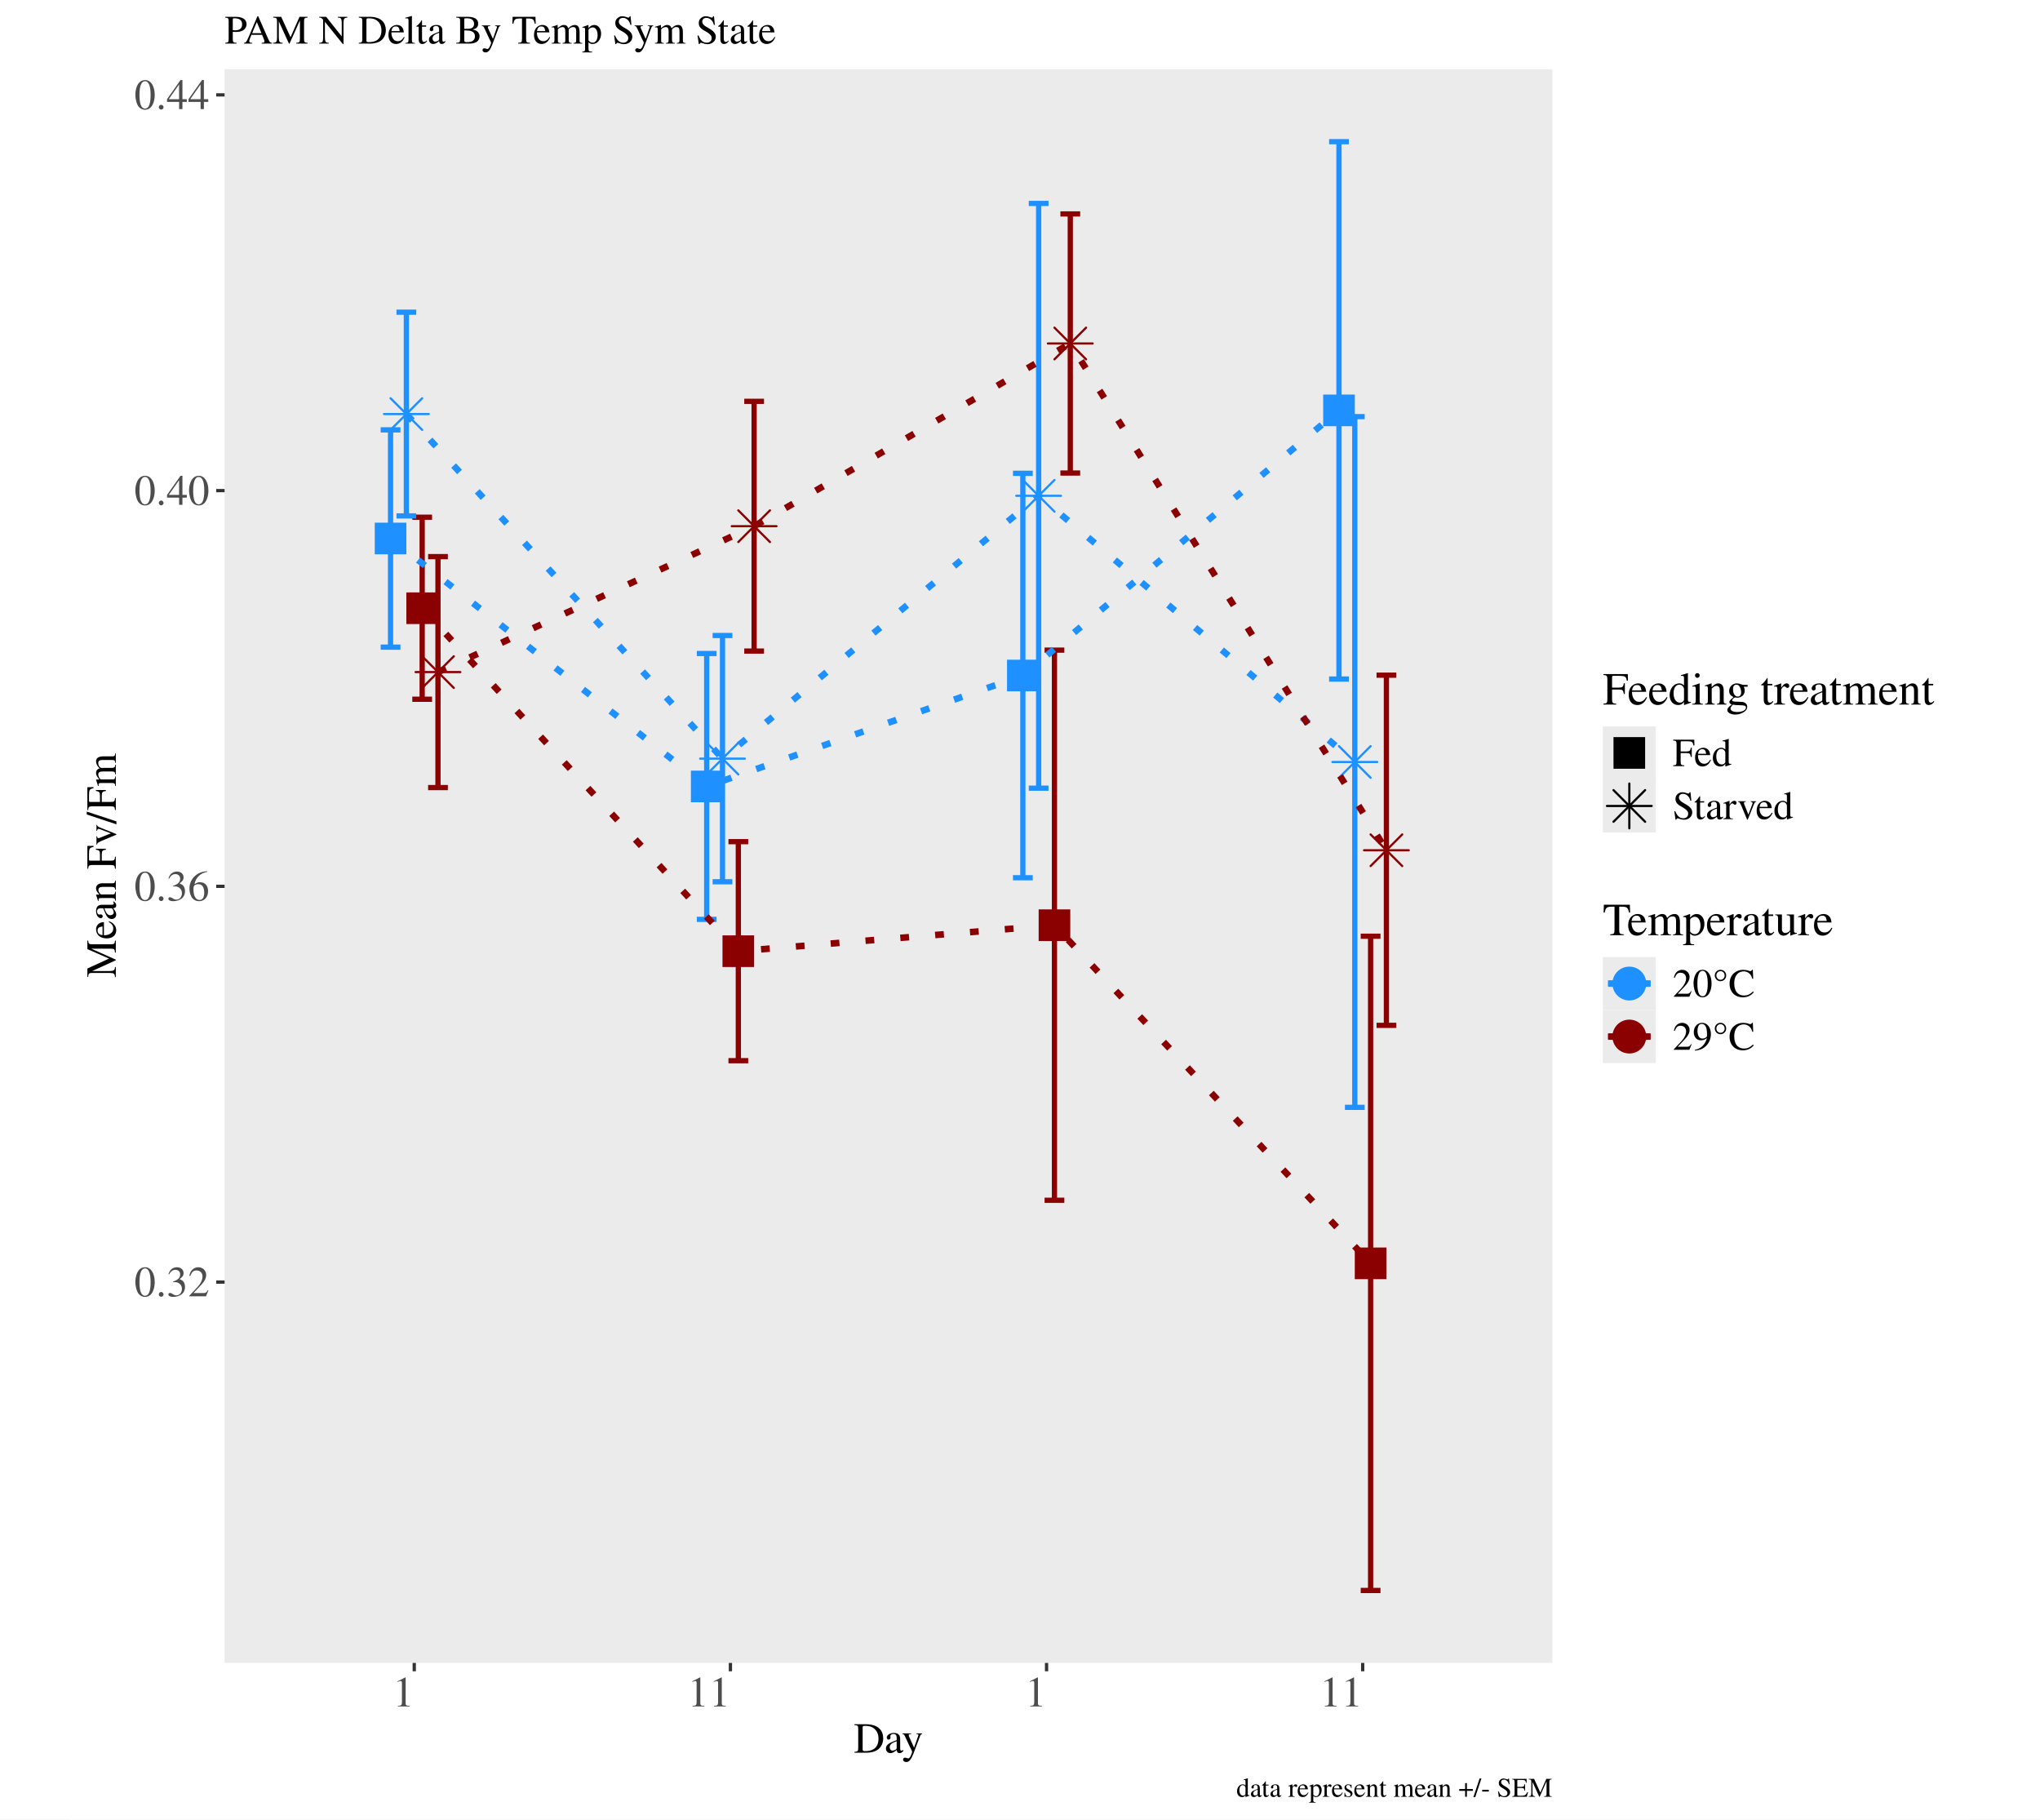
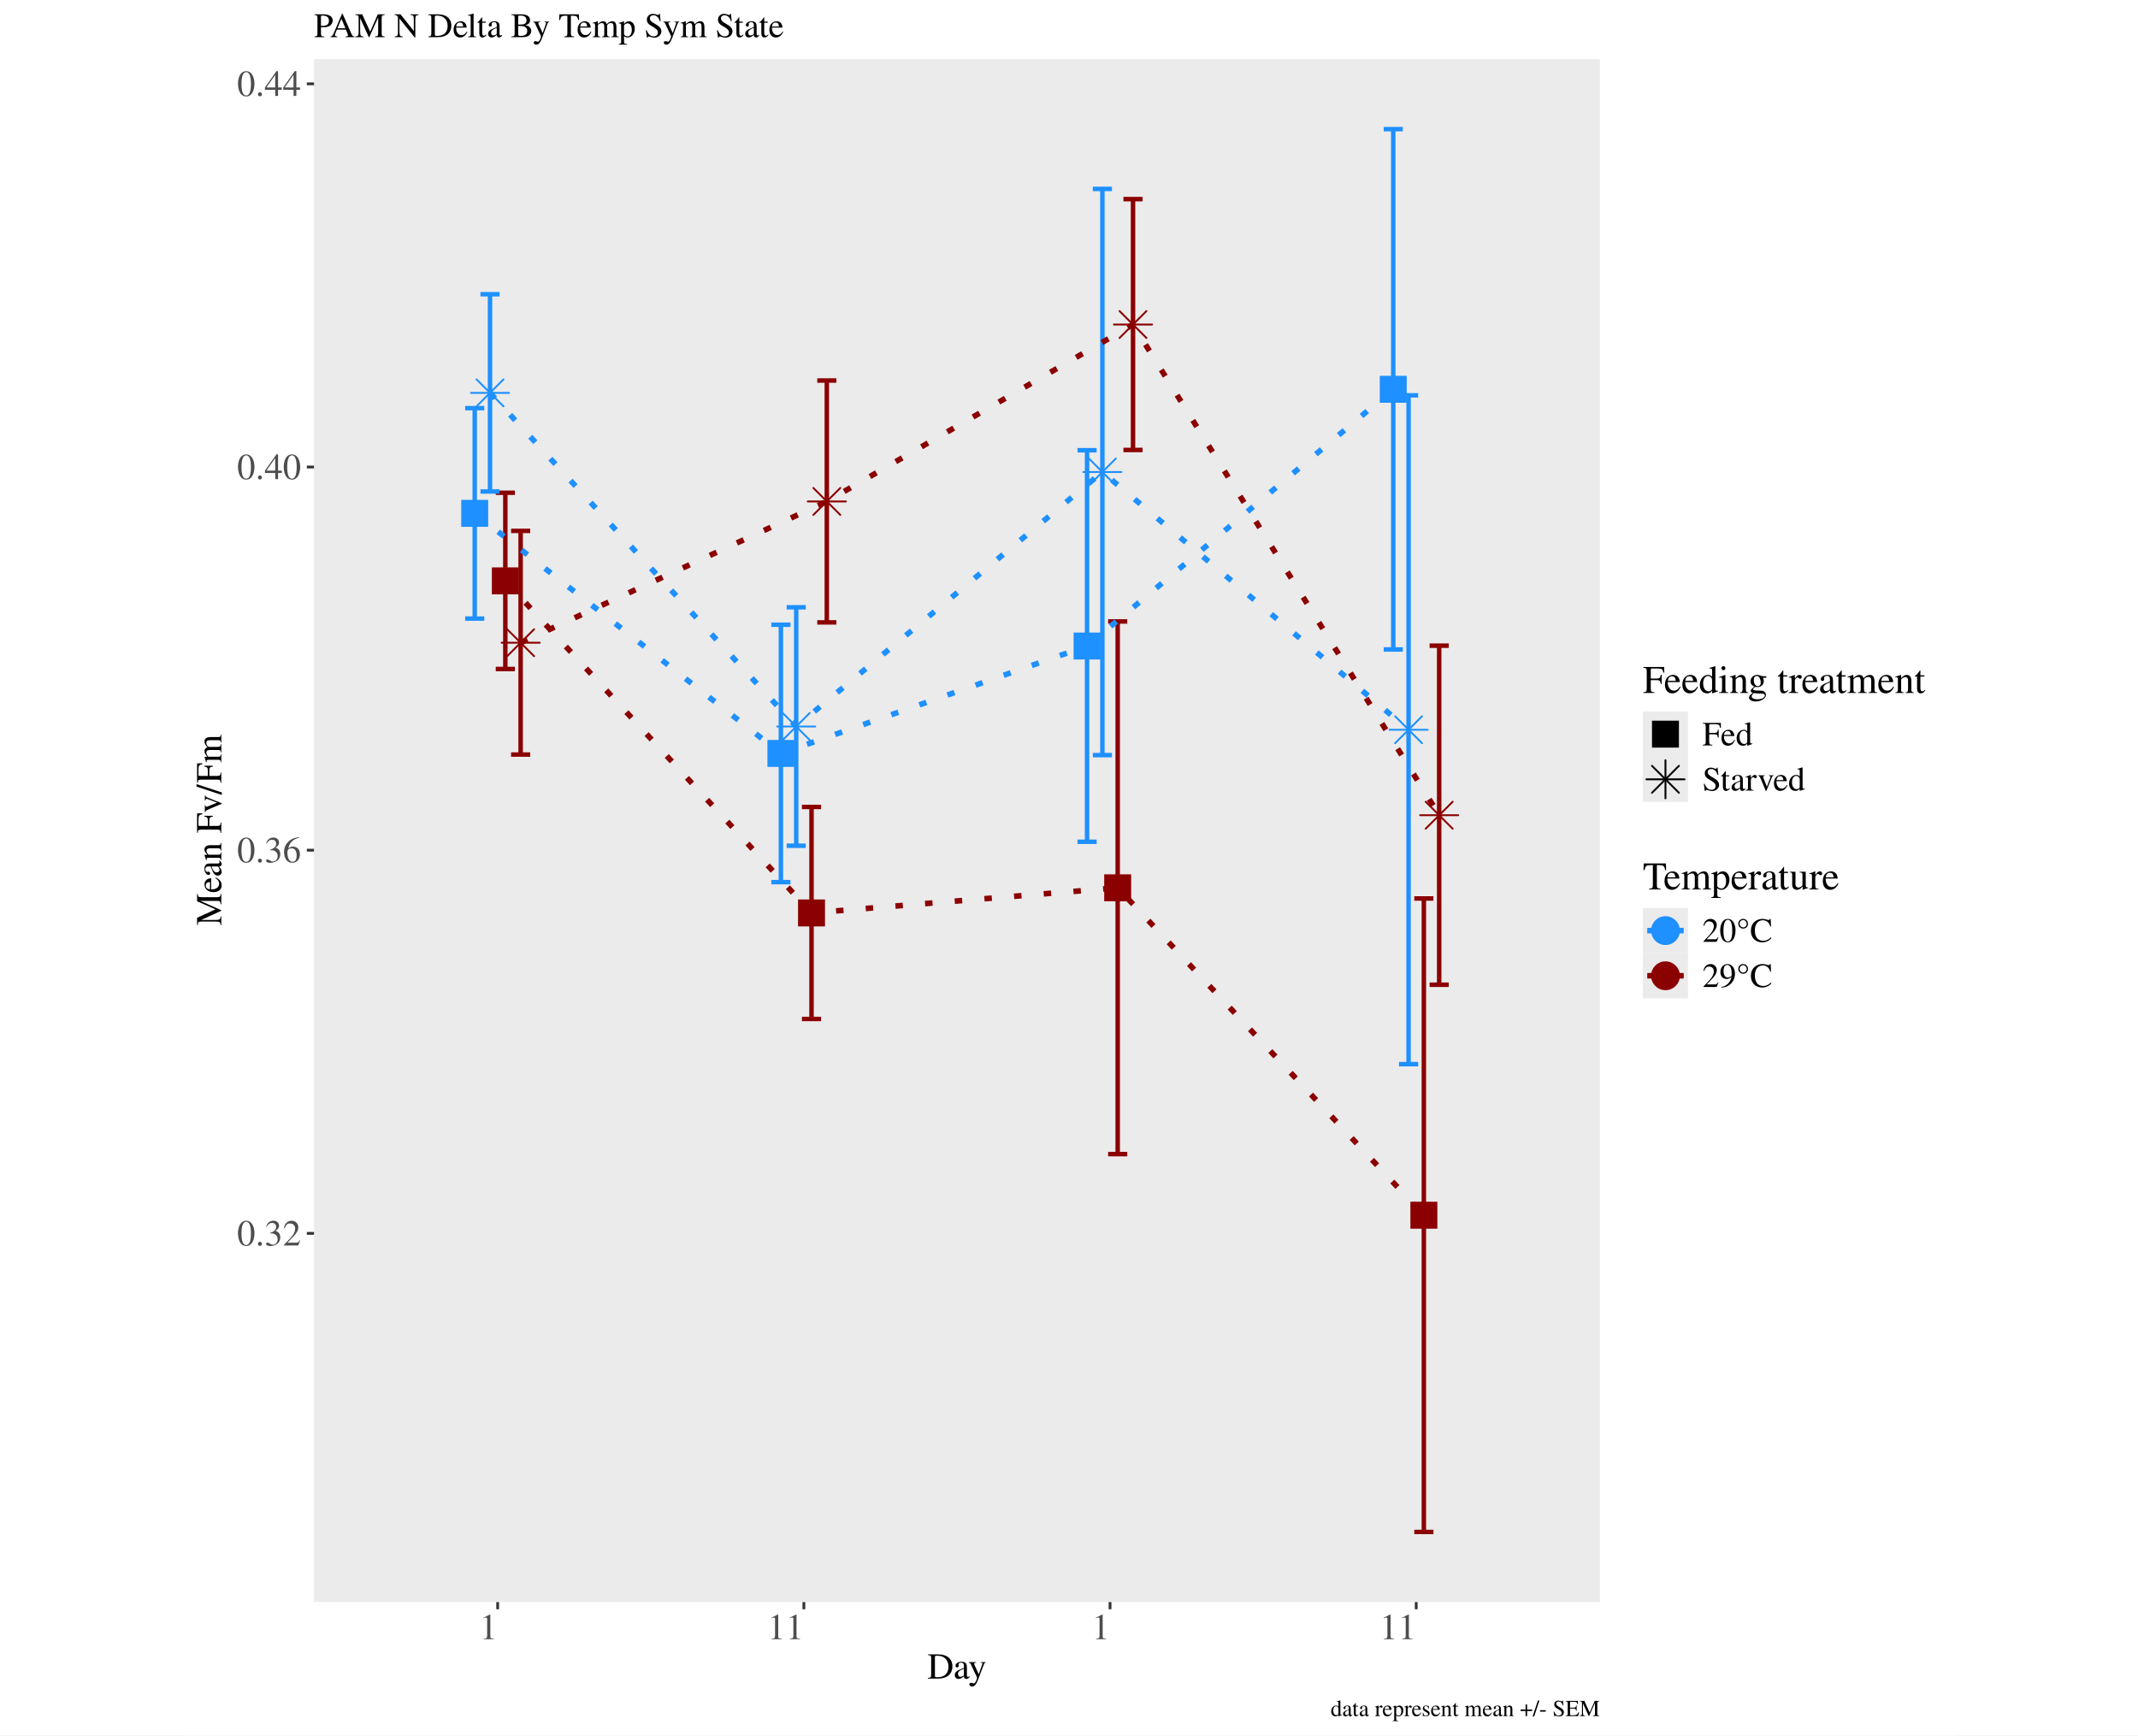
- <svg xmlns="http://www.w3.org/2000/svg" class="svglite" width="665.00pt" height="593.00pt" viewBox="0 0 665.00 593.00">
+ <svg xmlns="http://www.w3.org/2000/svg" class="svglite" width="818.00pt" height="664.00pt" viewBox="0 0 818.00 664.00">
  <defs>
    <style type="text/css">
    .svglite line, .svglite polyline, .svglite polygon, .svglite path, .svglite rect, .svglite circle {
      fill: none;
      stroke: #000000;
      stroke-linecap: round;
      stroke-linejoin: round;
      stroke-miterlimit: 10.00;
    }
    .svglite text {
      white-space: pre;
    }
  </style>
  </defs>
  <rect width="100%" height="100%" style="stroke: none; fill: #FFFFFF;" />
  <defs>
-     <clipPath id="cpMC4wMHw2NjUuMDB8MC4wMHw1OTMuMDA=">
-       <rect x="0.00" y="0.00" width="665.00" height="593.00" />
+     <clipPath id="cpMC4wMHw4MTguMDB8MC4wMHw2NjQuMDA=">
+       <rect x="0.00" y="0.00" width="818.00" height="664.00" />
    </clipPath>
  </defs>
-   <g clip-path="url(#cpMC4wMHw2NjUuMDB8MC4wMHw1OTMuMDA=)">
+   <g clip-path="url(#cpMC4wMHw4MTguMDB8MC4wMHw2NjQuMDA=)">
</g>
  <defs>
-     <clipPath id="cpMjIuODF8NjQyLjE5fDAuMDB8NTkzLjAw">
-       <rect x="22.81" y="0.00" width="619.37" height="593.00" />
+     <clipPath id="cpNjkuNzN8NzQ4LjI3fDAuMDB8NjY0LjAw">
+       <rect x="69.73" y="0.00" width="678.54" height="664.00" />
    </clipPath>
  </defs>
-   <g clip-path="url(#cpMjIuODF8NjQyLjE5fDAuMDB8NTkzLjAw)">
-     <rect x="22.81" y="0.00" width="619.37" height="593.00" style="stroke-width: 1.07; stroke: #FFFFFF; fill: #FFFFFF;" />
+   <g clip-path="url(#cpNjkuNzN8NzQ4LjI3fDAuMDB8NjY0LjAw)">
+     <rect x="69.73" y="0.00" width="678.54" height="664.00" style="stroke-width: 1.07; stroke: #FFFFFF; fill: #FFFFFF;" />
  </g>
-   <g clip-path="url(#cpMC4wMHw2NjUuMDB8MC4wMHw1OTMuMDA=)">
+   <g clip-path="url(#cpMC4wMHw4MTguMDB8MC4wMHw2NjQuMDA=)">
</g>
  <defs>
-     <clipPath id="cpNzMuMjF8NTA2LjA1fDIyLjU3fDU0MS45OA==">
-       <rect x="73.21" y="22.57" width="432.84" height="519.40" />
+     <clipPath id="cpMTIwLjEzfDYxMi4xM3wyMi41N3w2MTIuOTg=">
+       <rect x="120.13" y="22.57" width="492.00" height="590.40" />
    </clipPath>
  </defs>
-   <g clip-path="url(#cpNzMuMjF8NTA2LjA1fDIyLjU3fDU0MS45OA==)">
-     <rect x="73.21" y="22.57" width="432.84" height="519.40" style="stroke-width: 1.07; stroke: none; fill: #EBEBEB;" />
-     <polygon points="122.16,180.66 132.47,180.66 132.47,170.35 122.16,170.35 " style="stroke-width: 0.71; stroke: none; fill: #1E90FF;" />
-     <polygon points="328.27,225.32 338.58,225.32 338.58,215.01 328.27,215.01 " style="stroke-width: 0.71; stroke: none; fill: #1E90FF;" />
-     <polygon points="132.46,203.39 142.78,203.39 142.78,193.08 132.46,193.08 " style="stroke-width: 0.71; stroke: none; fill: #8B0000;" />
-     <polygon points="338.58,306.71 348.89,306.71 348.89,296.39 338.58,296.39 " style="stroke-width: 0.71; stroke: none; fill: #8B0000;" />
-     <line x1="127.31" y1="140.11" x2="137.62" y2="129.80" style="stroke-width: 0.71; stroke: #1E90FF;" />
-     <line x1="127.31" y1="129.80" x2="137.62" y2="140.11" style="stroke-width: 0.71; stroke: #1E90FF;" />
-     <line x1="125.18" y1="134.95" x2="139.76" y2="134.95" style="stroke-width: 0.71; stroke: #1E90FF;" />
-     <line x1="132.47" y1="142.25" x2="132.47" y2="127.66" style="stroke-width: 0.71; stroke: #1E90FF;" />
-     <line x1="333.42" y1="166.75" x2="343.74" y2="156.44" style="stroke-width: 0.71; stroke: #1E90FF;" />
-     <line x1="333.42" y1="156.44" x2="343.74" y2="166.75" style="stroke-width: 0.71; stroke: #1E90FF;" />
-     <line x1="331.29" y1="161.59" x2="345.87" y2="161.59" style="stroke-width: 0.71; stroke: #1E90FF;" />
-     <line x1="338.58" y1="168.89" x2="338.58" y2="154.30" style="stroke-width: 0.71; stroke: #1E90FF;" />
-     <line x1="137.62" y1="224.21" x2="147.93" y2="213.90" style="stroke-width: 0.71; stroke: #8B0000;" />
-     <line x1="137.62" y1="213.90" x2="147.93" y2="224.21" style="stroke-width: 0.71; stroke: #8B0000;" />
-     <line x1="135.48" y1="219.05" x2="150.06" y2="219.05" style="stroke-width: 0.71; stroke: #8B0000;" />
-     <line x1="142.77" y1="226.35" x2="142.77" y2="211.76" style="stroke-width: 0.71; stroke: #8B0000;" />
-     <line x1="343.73" y1="117.11" x2="354.04" y2="106.79" style="stroke-width: 0.71; stroke: #8B0000;" />
-     <line x1="343.73" y1="106.79" x2="354.04" y2="117.11" style="stroke-width: 0.71; stroke: #8B0000;" />
-     <line x1="341.59" y1="111.95" x2="356.18" y2="111.95" style="stroke-width: 0.71; stroke: #8B0000;" />
-     <line x1="348.89" y1="119.24" x2="348.89" y2="104.66" style="stroke-width: 0.71; stroke: #8B0000;" />
-     <polygon points="225.22,261.48 235.53,261.48 235.53,251.17 225.22,251.17 " style="stroke-width: 0.71; stroke: none; fill: #1E90FF;" />
-     <polygon points="431.33,138.91 441.64,138.91 441.64,128.60 431.33,128.60 " style="stroke-width: 0.71; stroke: none; fill: #1E90FF;" />
-     <polygon points="235.52,315.17 245.83,315.17 245.83,304.86 235.52,304.86 " style="stroke-width: 0.71; stroke: none; fill: #8B0000;" />
-     <polygon points="441.63,416.91 451.95,416.91 451.95,406.60 441.63,406.60 " style="stroke-width: 0.71; stroke: none; fill: #8B0000;" />
-     <line x1="230.37" y1="252.41" x2="240.68" y2="242.10" style="stroke-width: 0.71; stroke: #1E90FF;" />
-     <line x1="230.37" y1="242.10" x2="240.68" y2="252.41" style="stroke-width: 0.71; stroke: #1E90FF;" />
-     <line x1="228.23" y1="247.26" x2="242.82" y2="247.26" style="stroke-width: 0.71; stroke: #1E90FF;" />
-     <line x1="235.52" y1="254.55" x2="235.52" y2="239.96" style="stroke-width: 0.71; stroke: #1E90FF;" />
-     <line x1="436.48" y1="253.50" x2="446.79" y2="243.19" style="stroke-width: 0.71; stroke: #1E90FF;" />
-     <line x1="436.48" y1="243.19" x2="446.79" y2="253.50" style="stroke-width: 0.71; stroke: #1E90FF;" />
-     <line x1="434.35" y1="248.35" x2="448.93" y2="248.35" style="stroke-width: 0.71; stroke: #1E90FF;" />
-     <line x1="441.64" y1="255.64" x2="441.64" y2="241.05" style="stroke-width: 0.71; stroke: #1E90FF;" />
-     <line x1="240.67" y1="176.66" x2="250.99" y2="166.34" style="stroke-width: 0.71; stroke: #8B0000;" />
-     <line x1="240.67" y1="166.34" x2="250.99" y2="176.66" style="stroke-width: 0.71; stroke: #8B0000;" />
-     <line x1="238.54" y1="171.50" x2="253.12" y2="171.50" style="stroke-width: 0.71; stroke: #8B0000;" />
-     <line x1="245.83" y1="178.79" x2="245.83" y2="164.21" style="stroke-width: 0.71; stroke: #8B0000;" />
-     <line x1="446.79" y1="282.27" x2="457.10" y2="271.96" style="stroke-width: 0.71; stroke: #8B0000;" />
-     <line x1="446.79" y1="271.96" x2="457.10" y2="282.27" style="stroke-width: 0.71; stroke: #8B0000;" />
-     <line x1="444.65" y1="277.12" x2="459.23" y2="277.12" style="stroke-width: 0.71; stroke: #8B0000;" />
-     <line x1="451.94" y1="284.41" x2="451.94" y2="269.82" style="stroke-width: 0.71; stroke: #8B0000;" />
-     <polyline points="124.09,140.10 130.54,140.10 " style="stroke-width: 1.71; stroke: #1E90FF; stroke-linecap: butt;" />
-     <polyline points="127.31,140.10 127.31,210.92 " style="stroke-width: 1.71; stroke: #1E90FF; stroke-linecap: butt;" />
-     <polyline points="124.09,210.92 130.54,210.92 " style="stroke-width: 1.71; stroke: #1E90FF; stroke-linecap: butt;" />
-     <polyline points="330.21,154.27 336.65,154.27 " style="stroke-width: 1.71; stroke: #1E90FF; stroke-linecap: butt;" />
-     <polyline points="333.43,154.27 333.43,286.07 " style="stroke-width: 1.71; stroke: #1E90FF; stroke-linecap: butt;" />
-     <polyline points="330.21,286.07 336.65,286.07 " style="stroke-width: 1.71; stroke: #1E90FF; stroke-linecap: butt;" />
-     <polyline points="134.40,168.57 140.84,168.57 " style="stroke-width: 1.71; stroke: #8B0000; stroke-linecap: butt;" />
-     <polyline points="137.62,168.57 137.62,227.90 " style="stroke-width: 1.71; stroke: #8B0000; stroke-linecap: butt;" />
-     <polyline points="134.40,227.90 140.84,227.90 " style="stroke-width: 1.71; stroke: #8B0000; stroke-linecap: butt;" />
-     <polyline points="340.51,211.90 346.95,211.90 " style="stroke-width: 1.71; stroke: #8B0000; stroke-linecap: butt;" />
-     <polyline points="343.73,211.90 343.73,391.20 " style="stroke-width: 1.71; stroke: #8B0000; stroke-linecap: butt;" />
-     <polyline points="340.51,391.20 346.95,391.20 " style="stroke-width: 1.71; stroke: #8B0000; stroke-linecap: butt;" />
-     <polyline points="129.25,101.75 135.69,101.75 " style="stroke-width: 1.71; stroke: #1E90FF; stroke-linecap: butt;" />
-     <polyline points="132.47,101.75 132.47,168.15 " style="stroke-width: 1.71; stroke: #1E90FF; stroke-linecap: butt;" />
-     <polyline points="129.25,168.15 135.69,168.15 " style="stroke-width: 1.71; stroke: #1E90FF; stroke-linecap: butt;" />
-     <polyline points="335.36,66.30 341.80,66.30 " style="stroke-width: 1.71; stroke: #1E90FF; stroke-linecap: butt;" />
-     <polyline points="338.58,66.30 338.58,256.89 " style="stroke-width: 1.71; stroke: #1E90FF; stroke-linecap: butt;" />
-     <polyline points="335.36,256.89 341.80,256.89 " style="stroke-width: 1.71; stroke: #1E90FF; stroke-linecap: butt;" />
-     <polyline points="139.55,181.42 145.99,181.42 " style="stroke-width: 1.71; stroke: #8B0000; stroke-linecap: butt;" />
-     <polyline points="142.77,181.42 142.77,256.69 " style="stroke-width: 1.71; stroke: #8B0000; stroke-linecap: butt;" />
-     <polyline points="139.55,256.69 145.99,256.69 " style="stroke-width: 1.71; stroke: #8B0000; stroke-linecap: butt;" />
-     <polyline points="345.67,69.73 352.11,69.73 " style="stroke-width: 1.71; stroke: #8B0000; stroke-linecap: butt;" />
-     <polyline points="348.89,69.73 348.89,154.17 " style="stroke-width: 1.71; stroke: #8B0000; stroke-linecap: butt;" />
-     <polyline points="345.67,154.17 352.11,154.17 " style="stroke-width: 1.71; stroke: #8B0000; stroke-linecap: butt;" />
-     <polyline points="227.15,213.00 233.59,213.00 " style="stroke-width: 1.71; stroke: #1E90FF; stroke-linecap: butt;" />
-     <polyline points="230.37,213.00 230.37,299.64 " style="stroke-width: 1.71; stroke: #1E90FF; stroke-linecap: butt;" />
-     <polyline points="227.15,299.64 233.59,299.64 " style="stroke-width: 1.71; stroke: #1E90FF; stroke-linecap: butt;" />
-     <polyline points="433.26,46.18 439.70,46.18 " style="stroke-width: 1.71; stroke: #1E90FF; stroke-linecap: butt;" />
-     <polyline points="436.48,46.18 436.48,221.32 " style="stroke-width: 1.71; stroke: #1E90FF; stroke-linecap: butt;" />
-     <polyline points="433.26,221.32 439.70,221.32 " style="stroke-width: 1.71; stroke: #1E90FF; stroke-linecap: butt;" />
-     <polyline points="237.46,274.32 243.90,274.32 " style="stroke-width: 1.71; stroke: #8B0000; stroke-linecap: butt;" />
-     <polyline points="240.68,274.32 240.68,345.70 " style="stroke-width: 1.71; stroke: #8B0000; stroke-linecap: butt;" />
-     <polyline points="237.46,345.70 243.90,345.70 " style="stroke-width: 1.71; stroke: #8B0000; stroke-linecap: butt;" />
-     <polyline points="443.57,305.14 450.01,305.14 " style="stroke-width: 1.71; stroke: #8B0000; stroke-linecap: butt;" />
-     <polyline points="446.79,305.14 446.79,518.37 " style="stroke-width: 1.71; stroke: #8B0000; stroke-linecap: butt;" />
-     <polyline points="443.57,518.37 450.01,518.37 " style="stroke-width: 1.71; stroke: #8B0000; stroke-linecap: butt;" />
-     <polyline points="232.30,207.12 238.74,207.12 " style="stroke-width: 1.71; stroke: #1E90FF; stroke-linecap: butt;" />
-     <polyline points="235.52,207.12 235.52,287.39 " style="stroke-width: 1.71; stroke: #1E90FF; stroke-linecap: butt;" />
-     <polyline points="232.30,287.39 238.74,287.39 " style="stroke-width: 1.71; stroke: #1E90FF; stroke-linecap: butt;" />
-     <polyline points="438.42,135.78 444.86,135.78 " style="stroke-width: 1.71; stroke: #1E90FF; stroke-linecap: butt;" />
-     <polyline points="441.64,135.78 441.64,360.91 " style="stroke-width: 1.71; stroke: #1E90FF; stroke-linecap: butt;" />
-     <polyline points="438.42,360.91 444.86,360.91 " style="stroke-width: 1.71; stroke: #1E90FF; stroke-linecap: butt;" />
-     <polyline points="242.61,130.80 249.05,130.80 " style="stroke-width: 1.71; stroke: #8B0000; stroke-linecap: butt;" />
-     <polyline points="245.83,130.80 245.83,212.20 " style="stroke-width: 1.71; stroke: #8B0000; stroke-linecap: butt;" />
-     <polyline points="242.61,212.20 249.05,212.20 " style="stroke-width: 1.71; stroke: #8B0000; stroke-linecap: butt;" />
-     <polyline points="448.72,220.05 455.16,220.05 " style="stroke-width: 1.71; stroke: #8B0000; stroke-linecap: butt;" />
-     <polyline points="451.94,220.05 451.94,334.18 " style="stroke-width: 1.71; stroke: #8B0000; stroke-linecap: butt;" />
-     <polyline points="448.72,334.18 455.16,334.18 " style="stroke-width: 1.71; stroke: #8B0000; stroke-linecap: butt;" />
-     <polyline points="127.31,175.51 230.37,256.32 333.43,220.17 436.48,133.75 " style="stroke-width: 2.13; stroke: #1E90FF; stroke-dasharray: 2.85,8.54; stroke-linecap: butt;" />
-     <polyline points="132.47,134.95 235.52,247.26 338.58,161.59 441.64,248.35 " style="stroke-width: 2.13; stroke: #1E90FF; stroke-dasharray: 2.85,8.54; stroke-linecap: butt;" />
-     <polyline points="137.62,198.24 240.68,310.01 343.73,301.55 446.79,411.76 " style="stroke-width: 2.13; stroke: #8B0000; stroke-dasharray: 2.85,8.54; stroke-linecap: butt;" />
-     <polyline points="142.77,219.05 245.83,171.50 348.89,111.95 451.94,277.12 " style="stroke-width: 2.13; stroke: #8B0000; stroke-dasharray: 2.85,8.54; stroke-linecap: butt;" />
+   <g clip-path="url(#cpMTIwLjEzfDYxMi4xM3wyMi41N3w2MTIuOTg=)">
+     <rect x="120.13" y="22.57" width="492.00" height="590.40" style="stroke-width: 1.07; stroke: none; fill: #EBEBEB;" />
+     <polygon points="176.47,201.57 186.78,201.57 186.78,191.26 176.47,191.26 " style="stroke-width: 0.71; stroke: none; fill: #1E90FF;" />
+     <polygon points="410.76,252.33 421.07,252.33 421.07,242.02 410.76,242.02 " style="stroke-width: 0.71; stroke: none; fill: #1E90FF;" />
+     <polygon points="188.19,227.41 198.50,227.41 198.50,217.09 188.19,217.09 " style="stroke-width: 0.71; stroke: none; fill: #8B0000;" />
+     <polygon points="422.47,344.84 432.78,344.84 432.78,334.53 422.47,334.53 " style="stroke-width: 0.71; stroke: none; fill: #8B0000;" />
+     <line x1="182.33" y1="155.47" x2="192.64" y2="145.16" style="stroke-width: 0.71; stroke: #1E90FF;" />
+     <line x1="182.33" y1="145.16" x2="192.64" y2="155.47" style="stroke-width: 0.71; stroke: #1E90FF;" />
+     <line x1="180.19" y1="150.32" x2="194.78" y2="150.32" style="stroke-width: 0.71; stroke: #1E90FF;" />
+     <line x1="187.48" y1="157.61" x2="187.48" y2="143.02" style="stroke-width: 0.71; stroke: #1E90FF;" />
+     <line x1="416.62" y1="185.75" x2="426.93" y2="175.44" style="stroke-width: 0.71; stroke: #1E90FF;" />
+     <line x1="416.62" y1="175.44" x2="426.93" y2="185.75" style="stroke-width: 0.71; stroke: #1E90FF;" />
+     <line x1="414.48" y1="180.60" x2="429.06" y2="180.60" style="stroke-width: 0.71; stroke: #1E90FF;" />
+     <line x1="421.77" y1="187.89" x2="421.77" y2="173.31" style="stroke-width: 0.71; stroke: #1E90FF;" />
+     <line x1="194.04" y1="251.07" x2="204.35" y2="240.76" style="stroke-width: 0.71; stroke: #8B0000;" />
+     <line x1="194.04" y1="240.76" x2="204.35" y2="251.07" style="stroke-width: 0.71; stroke: #8B0000;" />
+     <line x1="191.91" y1="245.91" x2="206.49" y2="245.91" style="stroke-width: 0.71; stroke: #8B0000;" />
+     <line x1="199.20" y1="253.20" x2="199.20" y2="238.62" style="stroke-width: 0.71; stroke: #8B0000;" />
+     <line x1="428.33" y1="129.32" x2="438.64" y2="119.01" style="stroke-width: 0.71; stroke: #8B0000;" />
+     <line x1="428.33" y1="119.01" x2="438.64" y2="129.32" style="stroke-width: 0.71; stroke: #8B0000;" />
+     <line x1="426.20" y1="124.17" x2="440.78" y2="124.17" style="stroke-width: 0.71; stroke: #8B0000;" />
+     <line x1="433.49" y1="131.46" x2="433.49" y2="116.88" style="stroke-width: 0.71; stroke: #8B0000;" />
+     <polygon points="293.62,293.43 303.93,293.43 303.93,283.12 293.62,283.12 " style="stroke-width: 0.71; stroke: none; fill: #1E90FF;" />
+     <polygon points="527.90,154.10 538.21,154.10 538.21,143.79 527.90,143.79 " style="stroke-width: 0.71; stroke: none; fill: #1E90FF;" />
+     <polygon points="305.33,354.46 315.64,354.46 315.64,344.15 305.33,344.15 " style="stroke-width: 0.71; stroke: none; fill: #8B0000;" />
+     <polygon points="539.62,470.11 549.93,470.11 549.93,459.80 539.62,459.80 " style="stroke-width: 0.71; stroke: none; fill: #8B0000;" />
+     <line x1="299.47" y1="283.13" x2="309.78" y2="272.81" style="stroke-width: 0.71; stroke: #1E90FF;" />
+     <line x1="299.47" y1="272.81" x2="309.78" y2="283.13" style="stroke-width: 0.71; stroke: #1E90FF;" />
+     <line x1="297.34" y1="277.97" x2="311.92" y2="277.97" style="stroke-width: 0.71; stroke: #1E90FF;" />
+     <line x1="304.63" y1="285.26" x2="304.63" y2="270.68" style="stroke-width: 0.71; stroke: #1E90FF;" />
+     <line x1="533.76" y1="284.36" x2="544.07" y2="274.05" style="stroke-width: 0.71; stroke: #1E90FF;" />
+     <line x1="533.76" y1="274.05" x2="544.07" y2="284.36" style="stroke-width: 0.71; stroke: #1E90FF;" />
+     <line x1="531.62" y1="279.21" x2="546.21" y2="279.21" style="stroke-width: 0.71; stroke: #1E90FF;" />
+     <line x1="538.92" y1="286.50" x2="538.92" y2="271.92" style="stroke-width: 0.71; stroke: #1E90FF;" />
+     <line x1="311.19" y1="197.01" x2="321.50" y2="186.70" style="stroke-width: 0.71; stroke: #8B0000;" />
+     <line x1="311.19" y1="186.70" x2="321.50" y2="197.01" style="stroke-width: 0.71; stroke: #8B0000;" />
+     <line x1="309.05" y1="191.86" x2="323.63" y2="191.86" style="stroke-width: 0.71; stroke: #8B0000;" />
+     <line x1="316.34" y1="199.15" x2="316.34" y2="184.57" style="stroke-width: 0.71; stroke: #8B0000;" />
+     <line x1="545.47" y1="317.07" x2="555.79" y2="306.76" style="stroke-width: 0.71; stroke: #8B0000;" />
+     <line x1="545.47" y1="306.76" x2="555.79" y2="317.07" style="stroke-width: 0.71; stroke: #8B0000;" />
+     <line x1="543.34" y1="311.91" x2="557.92" y2="311.91" style="stroke-width: 0.71; stroke: #8B0000;" />
+     <line x1="550.63" y1="319.20" x2="550.63" y2="304.62" style="stroke-width: 0.71; stroke: #8B0000;" />
+     <polyline points="177.97,156.16 185.29,156.16 " style="stroke-width: 1.71; stroke: #1E90FF; stroke-linecap: butt;" />
+     <polyline points="181.63,156.16 181.63,236.67 " style="stroke-width: 1.71; stroke: #1E90FF; stroke-linecap: butt;" />
+     <polyline points="177.97,236.67 185.29,236.67 " style="stroke-width: 1.71; stroke: #1E90FF; stroke-linecap: butt;" />
+     <polyline points="412.25,172.27 419.58,172.27 " style="stroke-width: 1.71; stroke: #1E90FF; stroke-linecap: butt;" />
+     <polyline points="415.91,172.27 415.91,322.08 " style="stroke-width: 1.71; stroke: #1E90FF; stroke-linecap: butt;" />
+     <polyline points="412.25,322.08 419.58,322.08 " style="stroke-width: 1.71; stroke: #1E90FF; stroke-linecap: butt;" />
+     <polyline points="189.68,188.53 197.00,188.53 " style="stroke-width: 1.71; stroke: #8B0000; stroke-linecap: butt;" />
+     <polyline points="193.34,188.53 193.34,255.97 " style="stroke-width: 1.71; stroke: #8B0000; stroke-linecap: butt;" />
+     <polyline points="189.68,255.97 197.00,255.97 " style="stroke-width: 1.71; stroke: #8B0000; stroke-linecap: butt;" />
+     <polyline points="423.97,237.78 431.29,237.78 " style="stroke-width: 1.71; stroke: #8B0000; stroke-linecap: butt;" />
+     <polyline points="427.63,237.78 427.63,441.58 " style="stroke-width: 1.71; stroke: #8B0000; stroke-linecap: butt;" />
+     <polyline points="423.97,441.58 431.29,441.58 " style="stroke-width: 1.71; stroke: #8B0000; stroke-linecap: butt;" />
+     <polyline points="183.82,112.58 191.15,112.58 " style="stroke-width: 1.71; stroke: #1E90FF; stroke-linecap: butt;" />
+     <polyline points="187.48,112.58 187.48,188.05 " style="stroke-width: 1.71; stroke: #1E90FF; stroke-linecap: butt;" />
+     <polyline points="183.82,188.05 191.15,188.05 " style="stroke-width: 1.71; stroke: #1E90FF; stroke-linecap: butt;" />
+     <polyline points="418.11,72.28 425.43,72.28 " style="stroke-width: 1.71; stroke: #1E90FF; stroke-linecap: butt;" />
+     <polyline points="421.77,72.28 421.77,288.92 " style="stroke-width: 1.71; stroke: #1E90FF; stroke-linecap: butt;" />
+     <polyline points="418.11,288.92 425.43,288.92 " style="stroke-width: 1.71; stroke: #1E90FF; stroke-linecap: butt;" />
+     <polyline points="195.54,203.13 202.86,203.13 " style="stroke-width: 1.71; stroke: #8B0000; stroke-linecap: butt;" />
+     <polyline points="199.20,203.13 199.20,288.70 " style="stroke-width: 1.71; stroke: #8B0000; stroke-linecap: butt;" />
+     <polyline points="195.54,288.70 202.86,288.70 " style="stroke-width: 1.71; stroke: #8B0000; stroke-linecap: butt;" />
+     <polyline points="429.83,76.18 437.15,76.18 " style="stroke-width: 1.71; stroke: #8B0000; stroke-linecap: butt;" />
+     <polyline points="433.49,76.18 433.49,172.16 " style="stroke-width: 1.71; stroke: #8B0000; stroke-linecap: butt;" />
+     <polyline points="429.83,172.16 437.15,172.16 " style="stroke-width: 1.71; stroke: #8B0000; stroke-linecap: butt;" />
+     <polyline points="295.11,239.03 302.43,239.03 " style="stroke-width: 1.71; stroke: #1E90FF; stroke-linecap: butt;" />
+     <polyline points="298.77,239.03 298.77,337.52 " style="stroke-width: 1.71; stroke: #1E90FF; stroke-linecap: butt;" />
+     <polyline points="295.11,337.52 302.43,337.52 " style="stroke-width: 1.71; stroke: #1E90FF; stroke-linecap: butt;" />
+     <polyline points="529.40,49.41 536.72,49.41 " style="stroke-width: 1.71; stroke: #1E90FF; stroke-linecap: butt;" />
+     <polyline points="533.06,49.41 533.06,248.49 " style="stroke-width: 1.71; stroke: #1E90FF; stroke-linecap: butt;" />
+     <polyline points="529.40,248.49 536.72,248.49 " style="stroke-width: 1.71; stroke: #1E90FF; stroke-linecap: butt;" />
+     <polyline points="306.82,308.74 314.15,308.74 " style="stroke-width: 1.71; stroke: #8B0000; stroke-linecap: butt;" />
+     <polyline points="310.49,308.74 310.49,389.87 " style="stroke-width: 1.71; stroke: #8B0000; stroke-linecap: butt;" />
+     <polyline points="306.82,389.87 314.15,389.87 " style="stroke-width: 1.71; stroke: #8B0000; stroke-linecap: butt;" />
+     <polyline points="541.11,343.77 548.43,343.77 " style="stroke-width: 1.71; stroke: #8B0000; stroke-linecap: butt;" />
+     <polyline points="544.77,343.77 544.77,586.14 " style="stroke-width: 1.71; stroke: #8B0000; stroke-linecap: butt;" />
+     <polyline points="541.11,586.14 548.43,586.14 " style="stroke-width: 1.71; stroke: #8B0000; stroke-linecap: butt;" />
+     <polyline points="300.97,232.35 308.29,232.35 " style="stroke-width: 1.71; stroke: #1E90FF; stroke-linecap: butt;" />
+     <polyline points="304.63,232.35 304.63,323.59 " style="stroke-width: 1.71; stroke: #1E90FF; stroke-linecap: butt;" />
+     <polyline points="300.97,323.59 308.29,323.59 " style="stroke-width: 1.71; stroke: #1E90FF; stroke-linecap: butt;" />
+     <polyline points="535.26,151.26 542.58,151.26 " style="stroke-width: 1.71; stroke: #1E90FF; stroke-linecap: butt;" />
+     <polyline points="538.92,151.26 538.92,407.16 " style="stroke-width: 1.71; stroke: #1E90FF; stroke-linecap: butt;" />
+     <polyline points="535.26,407.16 542.58,407.16 " style="stroke-width: 1.71; stroke: #1E90FF; stroke-linecap: butt;" />
+     <polyline points="312.68,145.59 320.00,145.59 " style="stroke-width: 1.71; stroke: #8B0000; stroke-linecap: butt;" />
+     <polyline points="316.34,145.59 316.34,238.13 " style="stroke-width: 1.71; stroke: #8B0000; stroke-linecap: butt;" />
+     <polyline points="312.68,238.13 320.00,238.13 " style="stroke-width: 1.71; stroke: #8B0000; stroke-linecap: butt;" />
+     <polyline points="546.97,247.05 554.29,247.05 " style="stroke-width: 1.71; stroke: #8B0000; stroke-linecap: butt;" />
+     <polyline points="550.63,247.05 550.63,376.77 " style="stroke-width: 1.71; stroke: #8B0000; stroke-linecap: butt;" />
+     <polyline points="546.97,376.77 554.29,376.77 " style="stroke-width: 1.71; stroke: #8B0000; stroke-linecap: butt;" />
+     <polyline points="181.63,196.41 298.77,288.28 415.91,247.18 533.06,148.95 " style="stroke-width: 2.13; stroke: #1E90FF; stroke-dasharray: 2.85,8.54; stroke-linecap: butt;" />
+     <polyline points="187.48,150.32 304.63,277.97 421.77,180.60 538.92,279.21 " style="stroke-width: 2.13; stroke: #1E90FF; stroke-dasharray: 2.85,8.54; stroke-linecap: butt;" />
+     <polyline points="193.34,222.25 310.49,349.30 427.63,339.68 544.77,464.96 " style="stroke-width: 2.13; stroke: #8B0000; stroke-dasharray: 2.85,8.54; stroke-linecap: butt;" />
+     <polyline points="199.20,245.91 316.34,191.86 433.49,124.17 550.63,311.91 " style="stroke-width: 2.13; stroke: #8B0000; stroke-dasharray: 2.85,8.54; stroke-linecap: butt;" />
  </g>
-   <g clip-path="url(#cpMC4wMHw2NjUuMDB8MC4wMHw1OTMuMDA=)">
-     <text x="68.28" y="422.49" text-anchor="end" style="font-size: 14.00px;fill: #4D4D4D; font-family: &quot;Times&quot;;" textLength="24.49px" lengthAdjust="spacingAndGlyphs">0.32</text>
-     <text x="68.28" y="293.52" text-anchor="end" style="font-size: 14.00px;fill: #4D4D4D; font-family: &quot;Times&quot;;" textLength="24.49px" lengthAdjust="spacingAndGlyphs">0.36</text>
-     <text x="68.28" y="164.54" text-anchor="end" style="font-size: 14.00px;fill: #4D4D4D; font-family: &quot;Times&quot;;" textLength="24.49px" lengthAdjust="spacingAndGlyphs">0.40</text>
-     <text x="68.28" y="35.56" text-anchor="end" style="font-size: 14.00px;fill: #4D4D4D; font-family: &quot;Times&quot;;" textLength="24.49px" lengthAdjust="spacingAndGlyphs">0.44</text>
-     <polyline points="70.47,417.86 73.21,417.86 " style="stroke-width: 1.07; stroke: #333333; stroke-linecap: butt;" />
-     <polyline points="70.47,288.88 73.21,288.88 " style="stroke-width: 1.07; stroke: #333333; stroke-linecap: butt;" />
-     <polyline points="70.47,159.90 73.21,159.90 " style="stroke-width: 1.07; stroke: #333333; stroke-linecap: butt;" />
-     <polyline points="70.47,30.93 73.21,30.93 " style="stroke-width: 1.07; stroke: #333333; stroke-linecap: butt;" />
-     <polyline points="135.04,544.72 135.04,541.98 " style="stroke-width: 1.07; stroke: #333333; stroke-linecap: butt;" />
-     <polyline points="238.10,544.72 238.10,541.98 " style="stroke-width: 1.07; stroke: #333333; stroke-linecap: butt;" />
-     <polyline points="341.16,544.72 341.16,541.98 " style="stroke-width: 1.07; stroke: #333333; stroke-linecap: butt;" />
-     <polyline points="444.21,544.72 444.21,541.98 " style="stroke-width: 1.07; stroke: #333333; stroke-linecap: butt;" />
-     <text x="135.04" y="556.17" text-anchor="end" style="font-size: 14.00px;fill: #4D4D4D; font-family: &quot;Times&quot;;" textLength="7.00px" lengthAdjust="spacingAndGlyphs">1</text>
-     <text x="238.10" y="556.17" text-anchor="end" style="font-size: 14.00px;fill: #4D4D4D; font-family: &quot;Times&quot;;" textLength="14.00px" lengthAdjust="spacingAndGlyphs">11</text>
-     <text x="341.16" y="556.17" text-anchor="end" style="font-size: 14.00px;fill: #4D4D4D; font-family: &quot;Times&quot;;" textLength="7.00px" lengthAdjust="spacingAndGlyphs">1</text>
-     <text x="444.21" y="556.17" text-anchor="end" style="font-size: 14.00px;fill: #4D4D4D; font-family: &quot;Times&quot;;" textLength="14.00px" lengthAdjust="spacingAndGlyphs">11</text>
-     <text x="289.63" y="571.24" text-anchor="middle" style="font-size: 14.00px; font-family: &quot;Times&quot;;" textLength="23.32px" lengthAdjust="spacingAndGlyphs">Day</text>
-     <text transform="translate(37.75,318.63) rotate(-90)" style="font-size: 14.00px; font-family: &quot;Times&quot;;" textLength="72.71px" lengthAdjust="spacingAndGlyphs">Mean Fv/Fm</text>
-     <text x="522.49" y="229.63" style="font-size: 15.00px; font-family: &quot;Times&quot;;" textLength="108.74px" lengthAdjust="spacingAndGlyphs">Feeding treatment</text>
-     <rect x="522.49" y="236.76" width="17.28" height="17.28" style="stroke-width: 1.07; stroke: none; fill: #EBEBEB;" />
-     <polygon points="525.97,250.55 536.28,250.55 536.28,240.24 525.97,240.24 " style="stroke-width: 0.71; stroke: none; fill: #000000;" />
-     <rect x="522.49" y="254.04" width="17.28" height="17.28" style="stroke-width: 1.07; stroke: none; fill: #EBEBEB;" />
-     <line x1="525.97" y1="267.83" x2="536.28" y2="257.52" style="stroke-width: 0.71;" />
-     <line x1="525.97" y1="257.52" x2="536.28" y2="267.83" style="stroke-width: 0.71;" />
-     <line x1="523.83" y1="262.68" x2="538.42" y2="262.68" style="stroke-width: 0.71;" />
-     <line x1="531.13" y1="269.97" x2="531.13" y2="255.38" style="stroke-width: 0.71;" />
-     <text x="545.25" y="249.70" style="font-size: 13.00px; font-family: &quot;Times&quot;;" textLength="19.50px" lengthAdjust="spacingAndGlyphs">Fed</text>
-     <text x="545.25" y="266.98" style="font-size: 13.00px; font-family: &quot;Times&quot;;" textLength="39.71px" lengthAdjust="spacingAndGlyphs">Starved</text>
-     <text x="522.49" y="304.80" style="font-size: 15.00px; font-family: &quot;Times&quot;;" textLength="76.64px" lengthAdjust="spacingAndGlyphs">Temperature</text>
-     <rect x="522.49" y="311.92" width="17.28" height="17.28" style="stroke-width: 1.07; stroke: none; fill: #EBEBEB;" />
-     <circle cx="531.13" cy="320.56" r="5.16" style="stroke-width: 0.71; stroke: #1E90FF; fill: #1E90FF;" />
-     <line x1="524.21" y1="320.56" x2="538.04" y2="320.56" style="stroke-width: 1.71; stroke: #1E90FF; stroke-linecap: butt;" />
-     <line x1="524.21" y1="320.56" x2="538.04" y2="320.56" style="stroke-width: 2.13; stroke: #1E90FF; stroke-dasharray: 2.85,8.54; stroke-linecap: butt;" />
-     <rect x="522.49" y="329.20" width="17.28" height="17.28" style="stroke-width: 1.07; stroke: none; fill: #EBEBEB;" />
-     <circle cx="531.13" cy="337.84" r="5.16" style="stroke-width: 0.71; stroke: #8B0000; fill: #8B0000;" />
-     <line x1="524.21" y1="337.84" x2="538.04" y2="337.84" style="stroke-width: 1.71; stroke: #8B0000; stroke-linecap: butt;" />
-     <line x1="524.21" y1="337.84" x2="538.04" y2="337.84" style="stroke-width: 2.13; stroke: #8B0000; stroke-dasharray: 2.85,8.54; stroke-linecap: butt;" />
-     <text x="545.25" y="324.86" style="font-size: 13.00px; font-family: &quot;Times&quot;;" textLength="26.87px" lengthAdjust="spacingAndGlyphs">20°C</text>
-     <text x="545.25" y="342.14" style="font-size: 13.00px; font-family: &quot;Times&quot;;" textLength="26.87px" lengthAdjust="spacingAndGlyphs">29°C</text>
-     <text x="73.21" y="14.21" style="font-size: 13.20px; font-family: &quot;Times&quot;;" textLength="183.19px" lengthAdjust="spacingAndGlyphs">PAM N Delta By Temp Sym State</text>
-     <text x="506.05" y="585.61" text-anchor="end" style="font-size: 8.80px; font-family: &quot;Times&quot;;" textLength="103.12px" lengthAdjust="spacingAndGlyphs">data represent mean +/- SEM</text>
+   <g clip-path="url(#cpMC4wMHw4MTguMDB8MC4wMHw2NjQuMDA=)">
+     <text x="115.20" y="476.53" text-anchor="end" style="font-size: 14.00px;fill: #4D4D4D; font-family: &quot;Times&quot;;" textLength="24.49px" lengthAdjust="spacingAndGlyphs">0.32</text>
+     <text x="115.20" y="329.92" text-anchor="end" style="font-size: 14.00px;fill: #4D4D4D; font-family: &quot;Times&quot;;" textLength="24.49px" lengthAdjust="spacingAndGlyphs">0.36</text>
+     <text x="115.20" y="183.31" text-anchor="end" style="font-size: 14.00px;fill: #4D4D4D; font-family: &quot;Times&quot;;" textLength="24.49px" lengthAdjust="spacingAndGlyphs">0.40</text>
+     <text x="115.20" y="36.70" text-anchor="end" style="font-size: 14.00px;fill: #4D4D4D; font-family: &quot;Times&quot;;" textLength="24.49px" lengthAdjust="spacingAndGlyphs">0.44</text>
+     <polyline points="117.39,471.89 120.13,471.89 " style="stroke-width: 1.07; stroke: #333333; stroke-linecap: butt;" />
+     <polyline points="117.39,325.29 120.13,325.29 " style="stroke-width: 1.07; stroke: #333333; stroke-linecap: butt;" />
+     <polyline points="117.39,178.68 120.13,178.68 " style="stroke-width: 1.07; stroke: #333333; stroke-linecap: butt;" />
+     <polyline points="117.39,32.07 120.13,32.07 " style="stroke-width: 1.07; stroke: #333333; stroke-linecap: butt;" />
+     <polyline points="190.41,615.72 190.41,612.98 " style="stroke-width: 1.07; stroke: #333333; stroke-linecap: butt;" />
+     <polyline points="307.56,615.72 307.56,612.98 " style="stroke-width: 1.07; stroke: #333333; stroke-linecap: butt;" />
+     <polyline points="424.70,615.72 424.70,612.98 " style="stroke-width: 1.07; stroke: #333333; stroke-linecap: butt;" />
+     <polyline points="541.84,615.72 541.84,612.98 " style="stroke-width: 1.07; stroke: #333333; stroke-linecap: butt;" />
+     <text x="190.41" y="627.17" text-anchor="end" style="font-size: 14.00px;fill: #4D4D4D; font-family: &quot;Times&quot;;" textLength="7.00px" lengthAdjust="spacingAndGlyphs">1</text>
+     <text x="307.56" y="627.17" text-anchor="end" style="font-size: 14.00px;fill: #4D4D4D; font-family: &quot;Times&quot;;" textLength="14.00px" lengthAdjust="spacingAndGlyphs">11</text>
+     <text x="424.70" y="627.17" text-anchor="end" style="font-size: 14.00px;fill: #4D4D4D; font-family: &quot;Times&quot;;" textLength="7.00px" lengthAdjust="spacingAndGlyphs">1</text>
+     <text x="541.84" y="627.17" text-anchor="end" style="font-size: 14.00px;fill: #4D4D4D; font-family: &quot;Times&quot;;" textLength="14.00px" lengthAdjust="spacingAndGlyphs">11</text>
+     <text x="366.13" y="642.24" text-anchor="middle" style="font-size: 14.00px; font-family: &quot;Times&quot;;" textLength="23.32px" lengthAdjust="spacingAndGlyphs">Day</text>
+     <text transform="translate(84.67,354.13) rotate(-90)" style="font-size: 14.00px; font-family: &quot;Times&quot;;" textLength="72.71px" lengthAdjust="spacingAndGlyphs">Mean Fv/Fm</text>
+     <text x="628.57" y="265.13" style="font-size: 15.00px; font-family: &quot;Times&quot;;" textLength="108.74px" lengthAdjust="spacingAndGlyphs">Feeding treatment</text>
+     <rect x="628.57" y="272.26" width="17.28" height="17.28" style="stroke-width: 1.07; stroke: none; fill: #EBEBEB;" />
+     <polygon points="632.05,286.05 642.36,286.05 642.36,275.74 632.05,275.74 " style="stroke-width: 0.71; stroke: none; fill: #000000;" />
+     <rect x="628.57" y="289.54" width="17.28" height="17.28" style="stroke-width: 1.07; stroke: none; fill: #EBEBEB;" />
+     <line x1="632.05" y1="303.33" x2="642.36" y2="293.02" style="stroke-width: 0.71;" />
+     <line x1="632.05" y1="293.02" x2="642.36" y2="303.33" style="stroke-width: 0.71;" />
+     <line x1="629.92" y1="298.18" x2="644.50" y2="298.18" style="stroke-width: 0.71;" />
+     <line x1="637.21" y1="305.47" x2="637.21" y2="290.88" style="stroke-width: 0.71;" />
+     <text x="651.33" y="285.20" style="font-size: 13.00px; font-family: &quot;Times&quot;;" textLength="19.50px" lengthAdjust="spacingAndGlyphs">Fed</text>
+     <text x="651.33" y="302.48" style="font-size: 13.00px; font-family: &quot;Times&quot;;" textLength="39.71px" lengthAdjust="spacingAndGlyphs">Starved</text>
+     <text x="628.57" y="340.30" style="font-size: 15.00px; font-family: &quot;Times&quot;;" textLength="76.64px" lengthAdjust="spacingAndGlyphs">Temperature</text>
+     <rect x="628.57" y="347.42" width="17.28" height="17.28" style="stroke-width: 1.07; stroke: none; fill: #EBEBEB;" />
+     <circle cx="637.21" cy="356.06" r="5.16" style="stroke-width: 0.71; stroke: #1E90FF; fill: #1E90FF;" />
+     <line x1="630.30" y1="356.06" x2="644.12" y2="356.06" style="stroke-width: 1.71; stroke: #1E90FF; stroke-linecap: butt;" />
+     <line x1="630.30" y1="356.06" x2="644.12" y2="356.06" style="stroke-width: 2.13; stroke: #1E90FF; stroke-dasharray: 2.85,8.54; stroke-linecap: butt;" />
+     <rect x="628.57" y="364.70" width="17.28" height="17.28" style="stroke-width: 1.07; stroke: none; fill: #EBEBEB;" />
+     <circle cx="637.21" cy="373.34" r="5.16" style="stroke-width: 0.71; stroke: #8B0000; fill: #8B0000;" />
+     <line x1="630.30" y1="373.34" x2="644.12" y2="373.34" style="stroke-width: 1.71; stroke: #8B0000; stroke-linecap: butt;" />
+     <line x1="630.30" y1="373.34" x2="644.12" y2="373.34" style="stroke-width: 2.13; stroke: #8B0000; stroke-dasharray: 2.85,8.54; stroke-linecap: butt;" />
+     <text x="651.33" y="360.36" style="font-size: 13.00px; font-family: &quot;Times&quot;;" textLength="26.87px" lengthAdjust="spacingAndGlyphs">20°C</text>
+     <text x="651.33" y="377.64" style="font-size: 13.00px; font-family: &quot;Times&quot;;" textLength="26.87px" lengthAdjust="spacingAndGlyphs">29°C</text>
+     <text x="120.13" y="14.21" style="font-size: 13.20px; font-family: &quot;Times&quot;;" textLength="183.19px" lengthAdjust="spacingAndGlyphs">PAM N Delta By Temp Sym State</text>
+     <text x="612.13" y="656.61" text-anchor="end" style="font-size: 8.80px; font-family: &quot;Times&quot;;" textLength="103.12px" lengthAdjust="spacingAndGlyphs">data represent mean +/- SEM</text>
  </g>
</svg>
